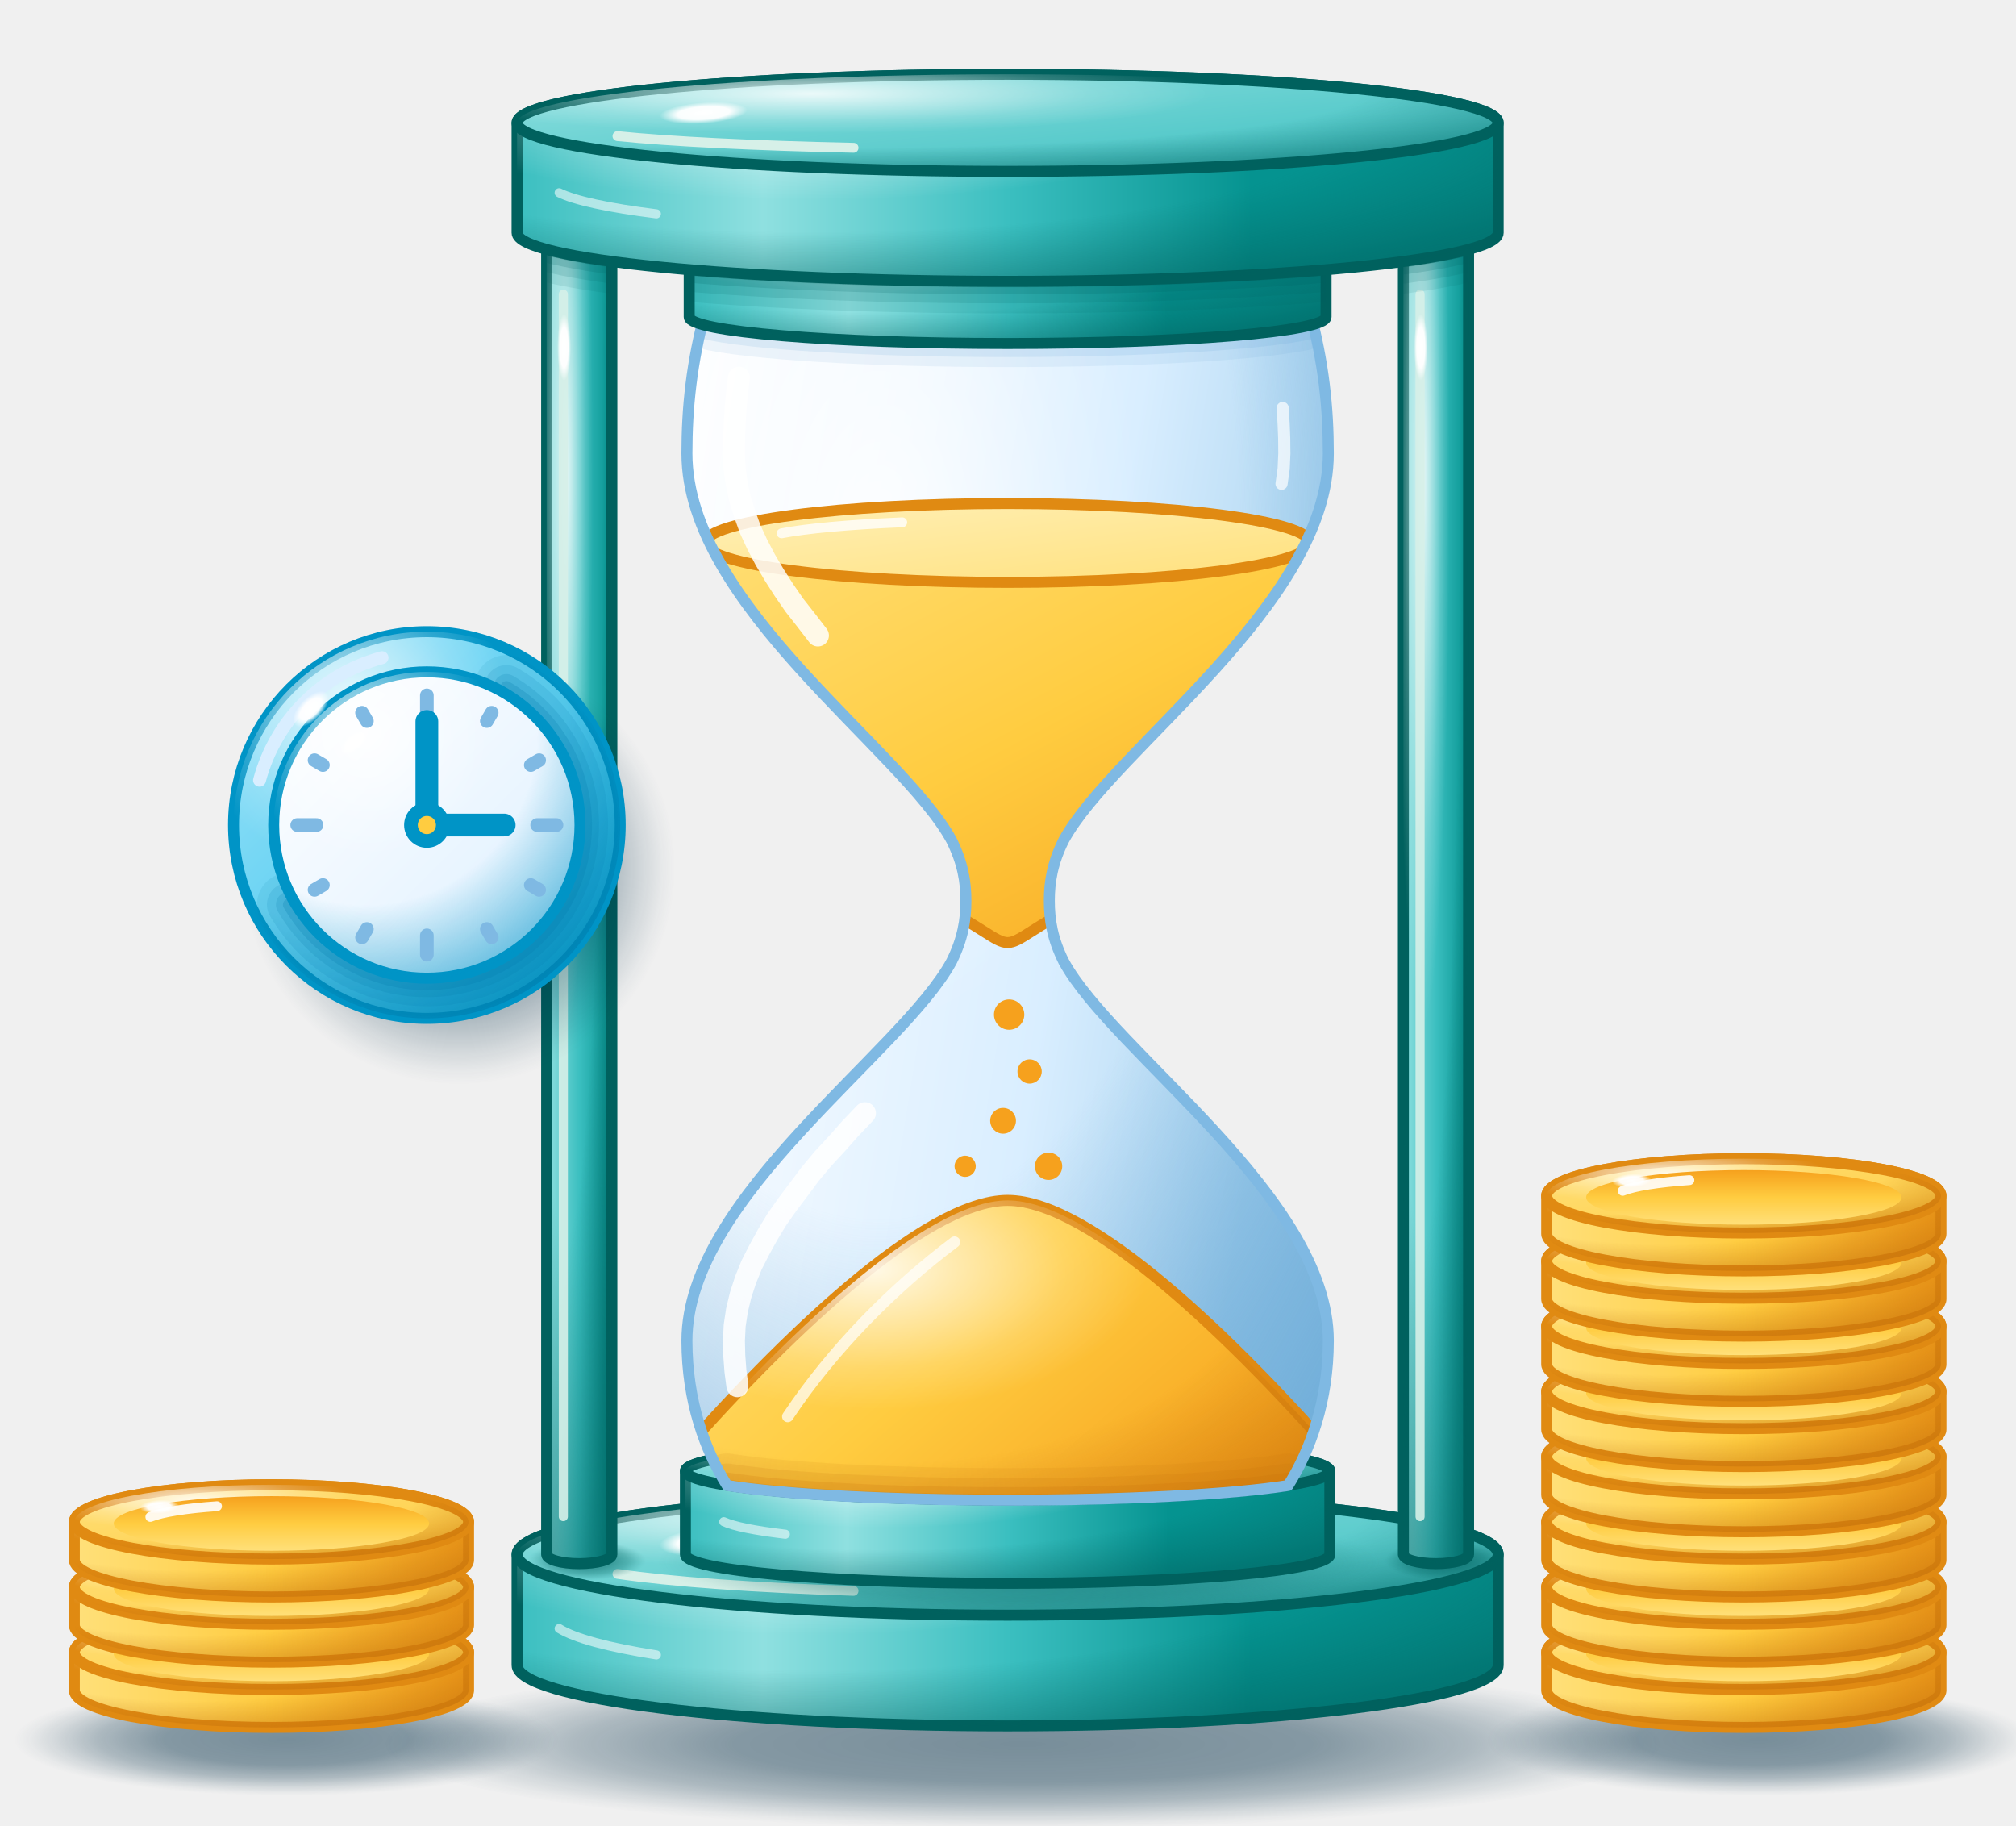
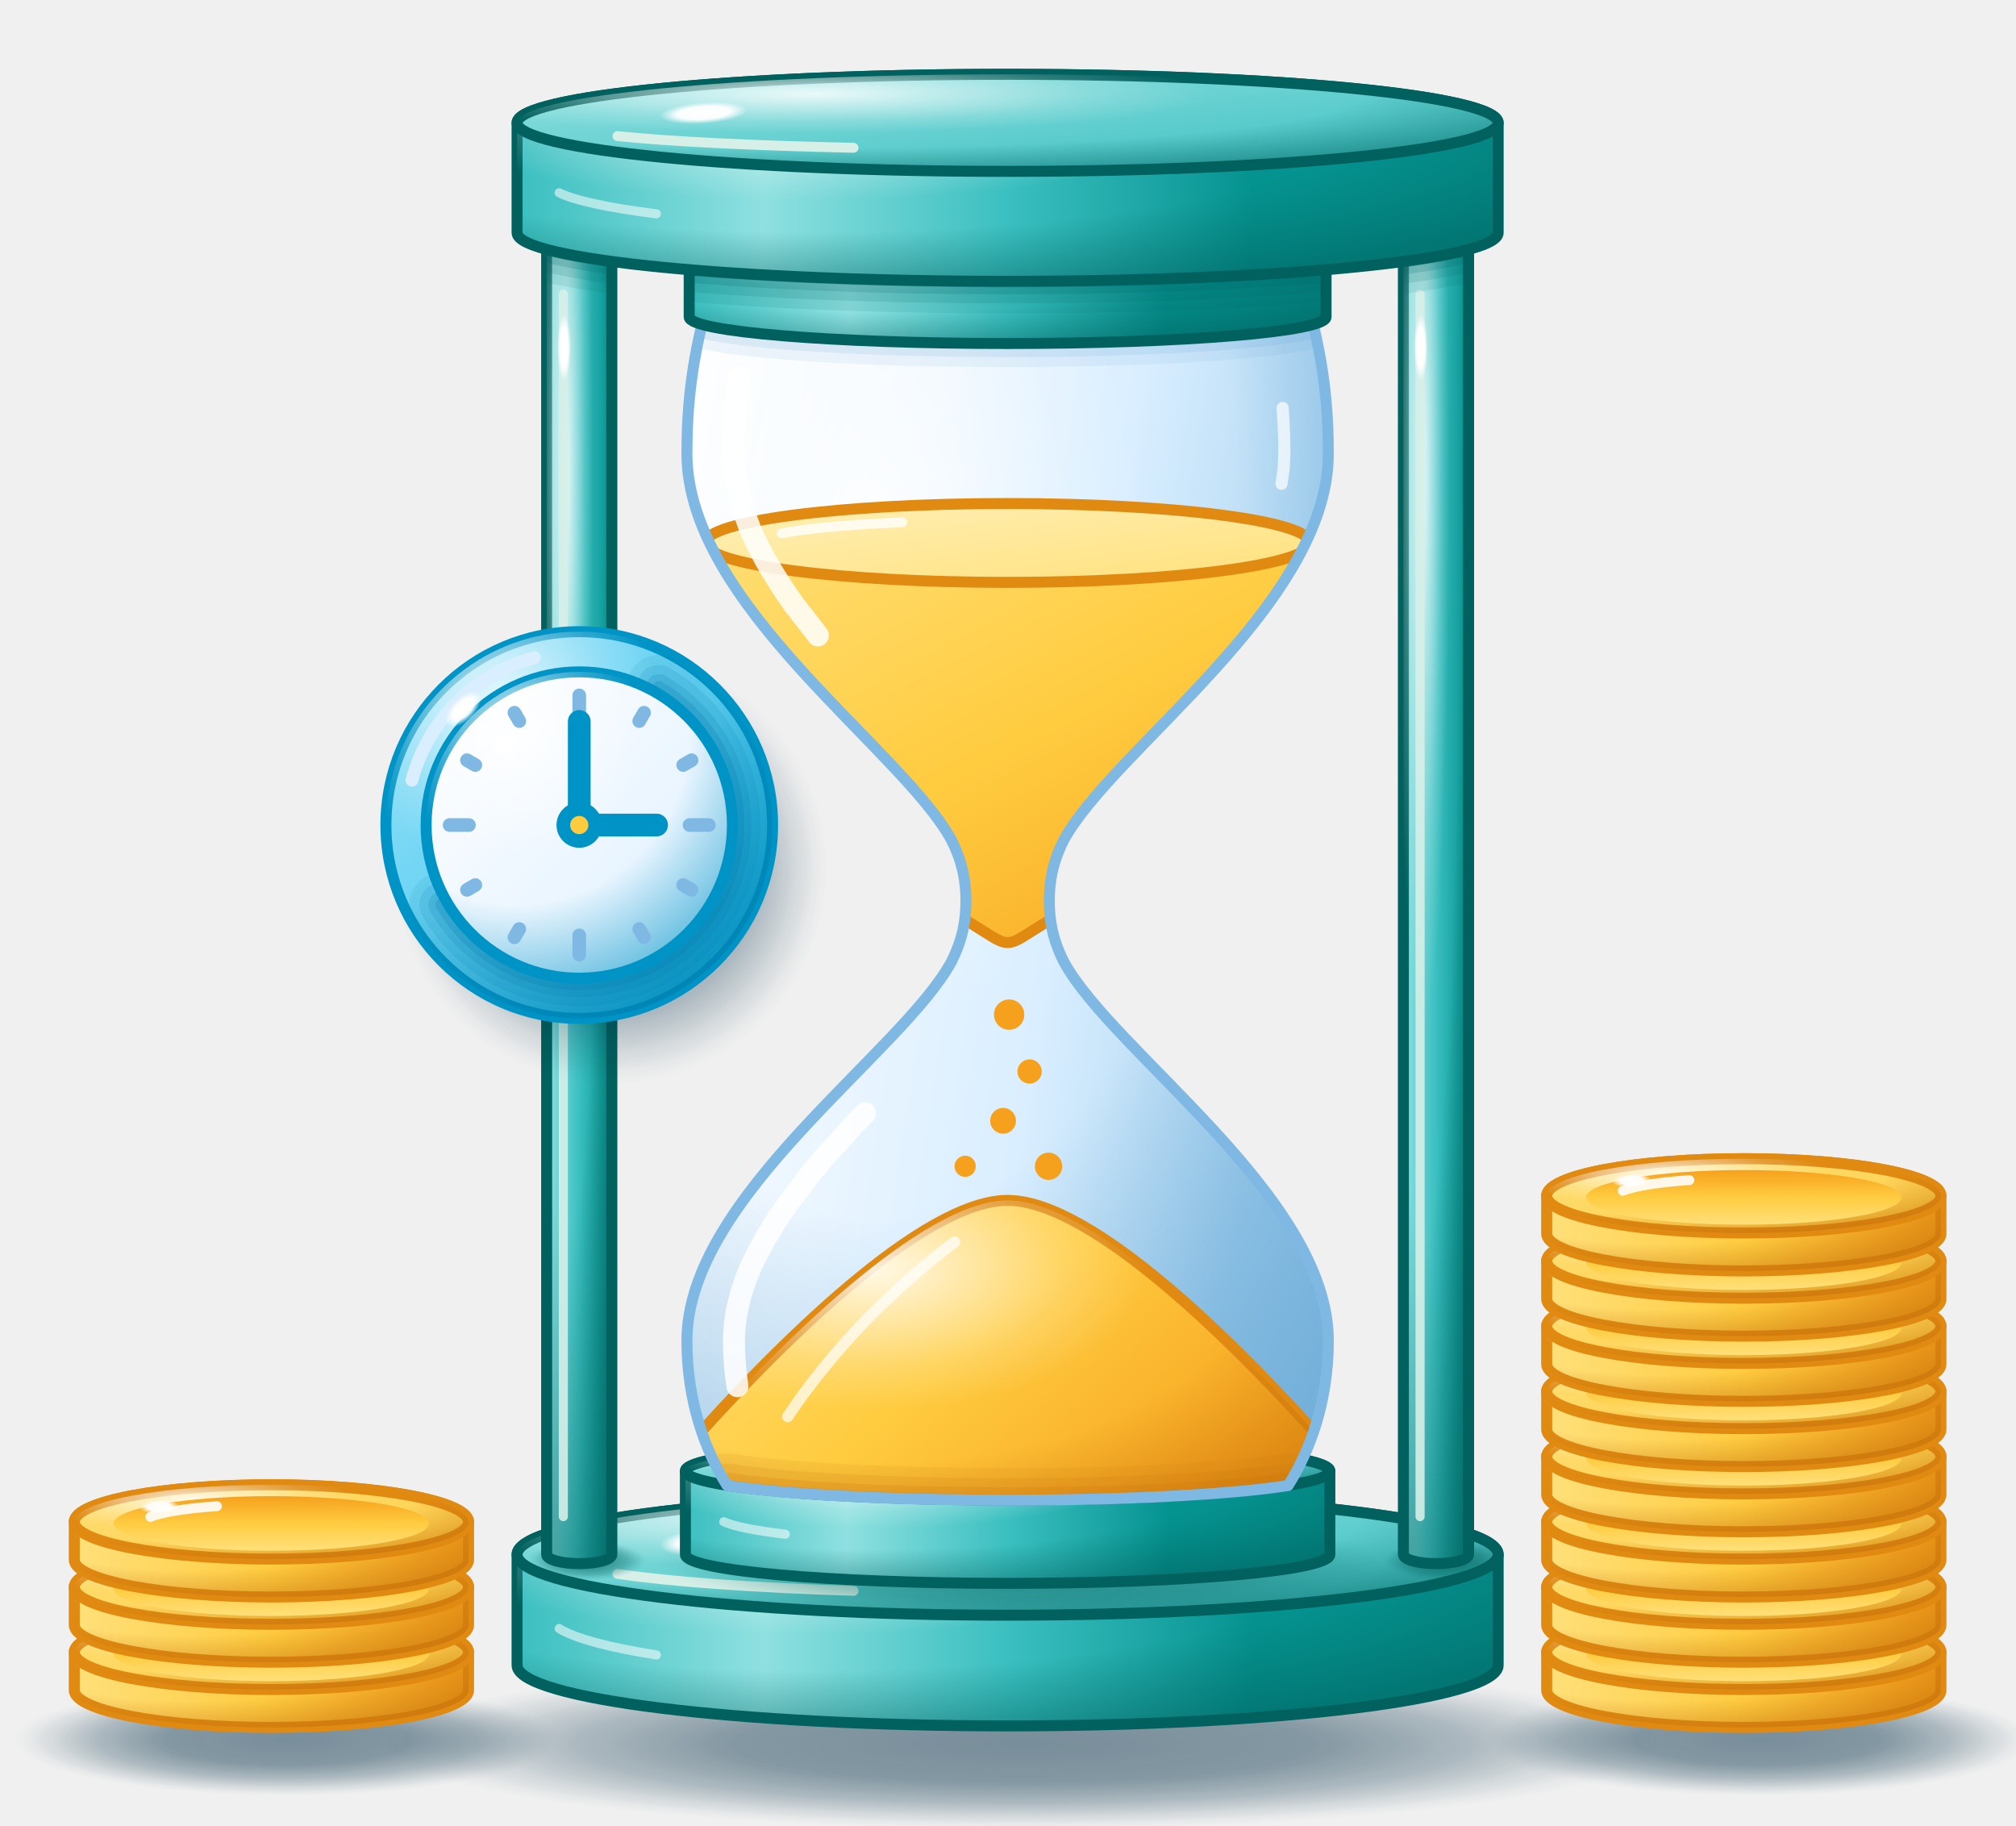
<svg xmlns="http://www.w3.org/2000/svg" viewBox="672 62 2659 2407" width="2659" height="2407">
  <defs>
    <radialGradient id="hourglass-A-clay-shadow">
      <stop offset="0" stop-color="#002c44" stop-opacity="0.5" />
      <stop offset="0.45" stop-color="#002c44" stop-opacity="0.45" />
      <stop offset="0.7" stop-color="#002c44" stop-opacity="0.275" />
      <stop offset="0.85" stop-color="#002c44" stop-opacity="0.12" />
      <stop offset="0.95" stop-color="#002c44" stop-opacity="0.03" />
      <stop offset="1" stop-color="#002c44" stop-opacity="0.0" />
    </radialGradient>
    <clipPath id="hourglass-A-clay-posts">
      <rect x="1393.0" y="330" width="86" height="1782" />
      <rect x="2523.0" y="330" width="86" height="1782" />
    </clipPath>
    <clipPath id="hourglass-A-clay-collar">
      <path d="M1581,380 L1581,480 A420,35 0 0 0 2421,480 L2421,380 A420,35 0 0 0 1581,380 Z" />
    </clipPath>
    <linearGradient id="hourglass-A-clay-frameSide" x1="0" y1="0" x2="1" y2="0">
      <stop offset="0.00" stop-color="#3bbfc0" />
      <stop offset="0.25" stop-color="#8fe0e0" />
      <stop offset="0.50" stop-color="#3bbfc0" />
      <stop offset="0.75" stop-color="#059390" />
      <stop offset="1.00" stop-color="#059390" />
    </linearGradient>
    <radialGradient id="hourglass-A-clay-puff-00615e" cx=".3" cy=".2" r="1.02">
      <stop offset="0" stop-color="#fff" stop-opacity="0.85" />
      <stop offset="0.12" stop-color="#fff" stop-opacity="0.55" />
      <stop offset="0.28" stop-color="#fff" stop-opacity="0.18" />
      <stop offset="0.4" stop-color="#fff" stop-opacity="0" />
      <stop offset="0.55" stop-color="#00615e" stop-opacity="0" />
      <stop offset="0.72" stop-color="#00615e" stop-opacity="0.3" />
      <stop offset="0.86" stop-color="#00615e" stop-opacity="0.55" />
      <stop offset="1" stop-color="#00615e" stop-opacity="0.72" />
    </radialGradient>
    <linearGradient id="hourglass-A-clay-frameTop" x1="0" y1="0" x2="1" y2="1">
      <stop offset="0.00" stop-color="#8fe0e0" />
      <stop offset="1.00" stop-color="#3bbfc0" />
    </linearGradient>
    <radialGradient id="hourglass-A-clay-spec">
      <stop offset="0" stop-color="#fff" stop-opacity="1" />
      <stop offset="0.6" stop-color="#fff" stop-opacity="0.95" />
      <stop offset="1" stop-color="#fff" stop-opacity="0" />
    </radialGradient>
    <radialGradient id="hourglass-A-clay-occ">
      <stop offset="0" stop-color="#00615e" stop-opacity="0.55" />
      <stop offset="0.45" stop-color="#00615e" stop-opacity="0.495" />
      <stop offset="0.7" stop-color="#00615e" stop-opacity="0.303" />
      <stop offset="0.85" stop-color="#00615e" stop-opacity="0.132" />
      <stop offset="0.95" stop-color="#00615e" stop-opacity="0.033" />
      <stop offset="1" stop-color="#00615e" stop-opacity="0.0" />
    </radialGradient>
    <linearGradient id="hourglass-A-clay-post" x1="0" y1="0" x2="1" y2="0">
      <stop offset="0.00" stop-color="#8fe0e0" />
      <stop offset="0.50" stop-color="#3bbfc0" />
      <stop offset="1.00" stop-color="#059390" />
    </linearGradient>
    <clipPath id="hourglass-A-clay-glassclip">
      <path d="M2399,470 C2418,540 2424,600 2424,660 C2424,860 2140,1050 2075,1170 C2060,1200 2056,1225 2056,1250 C2056,1275 2060,1300 2075,1330 C2140,1450 2424,1640 2424,1830 C2424,1910 2400,1975 2371,2021 A425,38 0 0 1 1631,2021 C1602,1975 1578,1910 1578,1830 C1578,1640 1862,1450 1927,1330 C1942,1300 1946,1275 1946,1250 C1946,1225 1942,1200 1927,1170 C1862,1050 1578,860 1578,660 C1578,600 1584,540 1603,470 Z" />
    </clipPath>
    <linearGradient id="hourglass-A-clay-glass" x1="0" y1="0" x2="1" y2="0.3">
      <stop offset="0.00" stop-color="#ffffff" />
      <stop offset="0.33" stop-color="#eef7ff" />
      <stop offset="0.67" stop-color="#d9eeff" />
      <stop offset="1.00" stop-color="#a9d3ef" />
    </linearGradient>
    <radialGradient id="hourglass-A-clay-puff-5a9fd0" cx=".3" cy=".2" r="1.02">
      <stop offset="0" stop-color="#fff" stop-opacity="0.85" />
      <stop offset="0.12" stop-color="#fff" stop-opacity="0.55" />
      <stop offset="0.28" stop-color="#fff" stop-opacity="0.18" />
      <stop offset="0.4" stop-color="#fff" stop-opacity="0" />
      <stop offset="0.55" stop-color="#5a9fd0" stop-opacity="0" />
      <stop offset="0.72" stop-color="#5a9fd0" stop-opacity="0.3" />
      <stop offset="0.86" stop-color="#5a9fd0" stop-opacity="0.55" />
      <stop offset="1" stop-color="#5a9fd0" stop-opacity="0.72" />
    </radialGradient>
    <linearGradient id="hourglass-A-clay-sand" x1="0" y1="0" x2="1" y2="1">
      <stop offset="0.00" stop-color="#ffe07a" />
      <stop offset="0.50" stop-color="#ffcc40" />
      <stop offset="1.00" stop-color="#f6a11d" />
    </linearGradient>
    <linearGradient id="hourglass-A-clay-sandTop" x1="0" y1="0" x2="1" y2="1">
      <stop offset="0.00" stop-color="#fff0b8" />
      <stop offset="1.00" stop-color="#ffe07a" />
    </linearGradient>
    <linearGradient id="hourglass-A-clay-pile" x1="0" y1="0" x2="1" y2="0.6">
      <stop offset="0.00" stop-color="#ffe07a" />
      <stop offset="0.50" stop-color="#ffcc40" />
      <stop offset="1.00" stop-color="#f6a11d" />
    </linearGradient>
    <radialGradient id="hourglass-A-clay-puff-c26f0a" cx=".3" cy=".2" r="1.02">
      <stop offset="0" stop-color="#fff" stop-opacity="0.85" />
      <stop offset="0.12" stop-color="#fff" stop-opacity="0.55" />
      <stop offset="0.28" stop-color="#fff" stop-opacity="0.18" />
      <stop offset="0.4" stop-color="#fff" stop-opacity="0" />
      <stop offset="0.55" stop-color="#c26f0a" stop-opacity="0" />
      <stop offset="0.72" stop-color="#c26f0a" stop-opacity="0.3" />
      <stop offset="0.86" stop-color="#c26f0a" stop-opacity="0.55" />
      <stop offset="1" stop-color="#c26f0a" stop-opacity="0.72" />
    </radialGradient>
    <radialGradient id="hourglass-A-clay-drop">
      <stop offset="0" stop-color="#002c44" stop-opacity="0.5" />
      <stop offset="0.45" stop-color="#002c44" stop-opacity="0.45" />
      <stop offset="0.7" stop-color="#002c44" stop-opacity="0.275" />
      <stop offset="0.85" stop-color="#002c44" stop-opacity="0.12" />
      <stop offset="0.95" stop-color="#002c44" stop-opacity="0.03" />
      <stop offset="1" stop-color="#002c44" stop-opacity="0.0" />
    </radialGradient>
    <linearGradient id="hourglass-A-clay-bezelL" x1="0" y1="0" x2="1" y2="1">
      <stop offset="0.00" stop-color="#9fe3f8" />
      <stop offset="0.50" stop-color="#5fd0f2" />
      <stop offset="1.00" stop-color="#00acdd" />
    </linearGradient>
    <radialGradient id="hourglass-A-clay-puff-0079a9" cx=".3" cy=".2" r="1.02">
      <stop offset="0" stop-color="#fff" stop-opacity="0.85" />
      <stop offset="0.12" stop-color="#fff" stop-opacity="0.55" />
      <stop offset="0.28" stop-color="#fff" stop-opacity="0.18" />
      <stop offset="0.4" stop-color="#fff" stop-opacity="0" />
      <stop offset="0.55" stop-color="#0079a9" stop-opacity="0" />
      <stop offset="0.72" stop-color="#0079a9" stop-opacity="0.3" />
      <stop offset="0.86" stop-color="#0079a9" stop-opacity="0.55" />
      <stop offset="1" stop-color="#0079a9" stop-opacity="0.72" />
    </radialGradient>
    <linearGradient id="hourglass-A-clay-faceL" x1="0" y1="0" x2="1" y2="1">
      <stop offset="0.00" stop-color="#ffffff" />
      <stop offset="0.50" stop-color="#eef7ff" />
      <stop offset="1.00" stop-color="#d9eeff" />
    </linearGradient>
    <radialGradient id="hourglass-A-clay-puff-0094c6" cx=".3" cy=".2" r="1.02">
      <stop offset="0" stop-color="#fff" stop-opacity="0.85" />
      <stop offset="0.12" stop-color="#fff" stop-opacity="0.55" />
      <stop offset="0.28" stop-color="#fff" stop-opacity="0.18" />
      <stop offset="0.4" stop-color="#fff" stop-opacity="0" />
      <stop offset="0.55" stop-color="#0094c6" stop-opacity="0" />
      <stop offset="0.72" stop-color="#0094c6" stop-opacity="0.3" />
      <stop offset="0.86" stop-color="#0094c6" stop-opacity="0.55" />
      <stop offset="1" stop-color="#0094c6" stop-opacity="0.72" />
    </radialGradient>
    <linearGradient id="hourglass-A-clay-coinSide" x1="0" y1="0" x2="1" y2="0">
      <stop offset="0.00" stop-color="#ffe07a" />
      <stop offset="0.50" stop-color="#ffcc40" />
      <stop offset="1.00" stop-color="#f6a11d" />
    </linearGradient>
    <linearGradient id="hourglass-A-clay-coinTop" x1="0" y1="0" x2="1" y2="1">
      <stop offset="0.00" stop-color="#ffe07a" />
      <stop offset="1.00" stop-color="#ffcc40" />
    </linearGradient>
    <linearGradient id="hourglass-A-clay-coinRecess" x1="0" y1="0" x2="0" y2="1">
      <stop offset="0.00" stop-color="#f6a11d" />
      <stop offset="0.50" stop-color="#ffcc40" />
      <stop offset="1.00" stop-color="#ffe07a" />
    </linearGradient>
    <radialGradient id="hourglass-A-clay-coinocc">
      <stop offset="0" stop-color="#c26f0a" stop-opacity="0.55" />
      <stop offset="0.45" stop-color="#c26f0a" stop-opacity="0.495" />
      <stop offset="0.7" stop-color="#c26f0a" stop-opacity="0.303" />
      <stop offset="0.85" stop-color="#c26f0a" stop-opacity="0.132" />
      <stop offset="0.95" stop-color="#c26f0a" stop-opacity="0.033" />
      <stop offset="1" stop-color="#c26f0a" stop-opacity="0.0" />
    </radialGradient>
  </defs>
  <ellipse cx="2021" cy="2362" rx="840" ry="112" fill="url(#hourglass-A-clay-shadow)" />
  <ellipse cx="1050" cy="2356" rx="360" ry="74" fill="url(#hourglass-A-clay-shadow)" />
  <ellipse cx="2992" cy="2356" rx="360" ry="74" fill="url(#hourglass-A-clay-shadow)" />
  <path d="M1354,2112 L1354,2258 A647,80 0 0 0 2648,2258 L2648,2112 A647,80 0 0 0 1354,2112 Z" fill="url(#hourglass-A-clay-frameSide)" stroke="#00615e" stroke-width="14.5" stroke-linejoin="round" />
  <path d="M1354,2112 L1354,2258 A647,80 0 0 0 2648,2258 L2648,2112 A647,80 0 0 0 1354,2112 Z" fill="url(#hourglass-A-clay-puff-00615e)" />
  <ellipse cx="2001" cy="2112" rx="647" ry="80" fill="url(#hourglass-A-clay-frameTop)" stroke="#00615e" stroke-width="14.5" stroke-linejoin="round" />
  <ellipse cx="2001" cy="2112" rx="647" ry="80" fill="url(#hourglass-A-clay-puff-00615e)" />
  <ellipse cx="1600" cy="2096" rx="58" ry="18" transform="rotate(-4 1600 2096)" fill="url(#hourglass-A-clay-spec)" />
  <path d="M1486.4,2137.5 A594.2,50.96 0 0 0 1797.8,2159.9" fill="none" stroke="#d6f0e8" stroke-width="13" stroke-linecap="round" />
  <path d="M1409.5,2209.6 A604.76,80 0 0 0 1537.7,2244.4" fill="none" stroke="#ffffff" stroke-width="12" stroke-linecap="round" opacity="0.55" />
  <ellipse cx="1446" cy="2120" rx="78" ry="26" fill="url(#hourglass-A-clay-occ)" />
  <ellipse cx="2576" cy="2120" rx="78" ry="26" fill="url(#hourglass-A-clay-occ)" />
  <ellipse cx="2016" cy="2122" rx="475" ry="72" fill="url(#hourglass-A-clay-occ)" />
  <path d="M1393.0,330 L1393.0,2112 A43.0,12 0 0 0 1479.0,2112 L1479.0,330 Z" fill="url(#hourglass-A-clay-post)" stroke="#00615e" stroke-width="14.5" stroke-linejoin="round" />
  <path d="M1393.0,330 L1393.0,2112 A43.0,12 0 0 0 1479.0,2112 L1479.0,330 Z" fill="url(#hourglass-A-clay-puff-00615e)" />
  <path d="M1415.0,450 V2062" fill="none" stroke="#d6f0e8" stroke-width="12" stroke-linecap="round" opacity="0.9" />
  <path d="M2523.0,330 L2523.0,2112 A43.0,12 0 0 0 2609.0,2112 L2609.0,330 Z" fill="url(#hourglass-A-clay-post)" stroke="#00615e" stroke-width="14.5" stroke-linejoin="round" />
  <path d="M2523.0,330 L2523.0,2112 A43.0,12 0 0 0 2609.0,2112 L2609.0,330 Z" fill="url(#hourglass-A-clay-puff-00615e)" />
  <path d="M2545.0,450 V2062" fill="none" stroke="#d6f0e8" stroke-width="12" stroke-linecap="round" opacity="0.9" />
  <path d="M1576,2002 L1576,2112 A425,38 0 0 0 2426,2112 L2426,2002 A425,38 0 0 0 1576,2002 Z" fill="url(#hourglass-A-clay-frameSide)" stroke="#00615e" stroke-width="14.5" stroke-linejoin="round" />
  <path d="M1576,2002 L1576,2112 A425,38 0 0 0 2426,2112 L2426,2002 A425,38 0 0 0 1576,2002 Z" fill="url(#hourglass-A-clay-puff-00615e)" />
  <ellipse cx="2001" cy="2002" rx="425" ry="38" fill="url(#hourglass-A-clay-frameTop)" stroke="#00615e" stroke-width="14.5" stroke-linejoin="round" />
  <ellipse cx="2001" cy="2002" rx="425" ry="38" fill="url(#hourglass-A-clay-puff-00615e)" />
  <ellipse cx="1738" cy="1994" rx="38" ry="9" transform="rotate(-4 1738 1994)" fill="url(#hourglass-A-clay-spec)" />
  <path d="M1678.7,2006.5 A372.2,8.96 0 0 0 1873.7,2010.4" fill="none" stroke="#d6f0e8" stroke-width="13" stroke-linecap="round" />
  <path d="M1626.6,2068.7 A382.76,38 0 0 0 1707.8,2085.2" fill="none" stroke="#ffffff" stroke-width="12" stroke-linecap="round" opacity="0.55" />
  <path d="M2399,470 C2418,540 2424,600 2424,660 C2424,860 2140,1050 2075,1170 C2060,1200 2056,1225 2056,1250 C2056,1275 2060,1300 2075,1330 C2140,1450 2424,1640 2424,1830 C2424,1910 2400,1975 2371,2021 A425,38 0 0 1 1631,2021 C1602,1975 1578,1910 1578,1830 C1578,1640 1862,1450 1927,1330 C1942,1300 1946,1275 1946,1250 C1946,1225 1942,1200 1927,1170 C1862,1050 1578,860 1578,660 C1578,600 1584,540 1603,470 Z" fill="url(#hourglass-A-clay-glass)" />
  <path d="M2399,470 C2418,540 2424,600 2424,660 C2424,860 2140,1050 2075,1170 C2060,1200 2056,1225 2056,1250 C2056,1275 2060,1300 2075,1330 C2140,1450 2424,1640 2424,1830 C2424,1910 2400,1975 2371,2021 A425,38 0 0 1 1631,2021 C1602,1975 1578,1910 1578,1830 C1578,1640 1862,1450 1927,1330 C1942,1300 1946,1275 1946,1250 C1946,1225 1942,1200 1927,1170 C1862,1050 1578,860 1578,660 C1578,600 1584,540 1603,470 Z" fill="url(#hourglass-A-clay-puff-5a9fd0)" />
  <g clip-path="url(#hourglass-A-clay-glassclip)">
    <path d="M1501,778 H2501 V1150 C2071,1215 2035,1305 2001,1305 C1967,1305 1931,1215 1501,1150 Z" fill="url(#hourglass-A-clay-sand)" stroke="#e08a12" stroke-width="14.5" stroke-linejoin="round" />
    <ellipse cx="2001" cy="778" rx="399" ry="52" fill="url(#hourglass-A-clay-sandTop)" stroke="#e08a12" stroke-width="14.5" stroke-linejoin="round" />
    <path d="M1702.9,765.3 A328.944,30 0 0 1 1862.0,750.8" fill="none" stroke="#ffffff" stroke-width="13" stroke-linecap="round" opacity="0.8" />
    <circle cx="2003" cy="1400" r="20" fill="#f6a11d" />
    <circle cx="2030" cy="1475" r="16" fill="#f6a11d" />
    <circle cx="1995" cy="1540" r="17" fill="#f6a11d" />
    <circle cx="2055" cy="1600" r="18" fill="#f6a11d" />
    <circle cx="1945" cy="1600" r="14" fill="#f6a11d" />
    <path d="M1561,1990 C1701,1830 1891,1645 2001,1645 C2111,1645 2301,1830 2441,1990 V2100 H1561 Z" fill="url(#hourglass-A-clay-pile)" stroke="#e08a12" stroke-width="14.5" stroke-linejoin="round" />
    <path d="M1561,1990 C1701,1830 1891,1645 2001,1645 C2111,1645 2301,1830 2441,1990 V2100 H1561 Z" fill="url(#hourglass-A-clay-puff-c26f0a)" />
    <g>
      <path d="M2371,2021 A425,38 0 0 1 1631,2021" fill="none" stroke="#c26f0a" stroke-width="84.5" stroke-opacity="0.1" stroke-linecap="round" />
      <path d="M2371,2021 A425,38 0 0 1 1631,2021" fill="none" stroke="#c26f0a" stroke-width="58.1" stroke-opacity="0.13" stroke-linecap="round" />
      <path d="M2371,2021 A425,38 0 0 1 1631,2021" fill="none" stroke="#c26f0a" stroke-width="34.3" stroke-opacity="0.17" stroke-linecap="round" />
      <path d="M2371,2021 A425,38 0 0 1 1631,2021" fill="none" stroke="#c26f0a" stroke-width="15.8" stroke-opacity="0.22" stroke-linecap="round" />
    </g>
    <g>
      <path d="M1603,480 A420,35 0 0 0 2399,480" fill="none" stroke="#5a9fd0" stroke-width="84.5" stroke-opacity="0.1" stroke-linecap="round" />
      <path d="M1603,480 A420,35 0 0 0 2399,480" fill="none" stroke="#5a9fd0" stroke-width="58.1" stroke-opacity="0.13" stroke-linecap="round" />
      <path d="M1603,480 A420,35 0 0 0 2399,480" fill="none" stroke="#5a9fd0" stroke-width="34.3" stroke-opacity="0.17" stroke-linecap="round" />
      <path d="M1603,480 A420,35 0 0 0 2399,480" fill="none" stroke="#5a9fd0" stroke-width="15.8" stroke-opacity="0.22" stroke-linecap="round" />
    </g>
    <path d="M1931,1700 C1851,1760 1771,1840 1711,1930" fill="none" stroke="#ffffff" stroke-width="15" stroke-linecap="round" opacity="0.7" />
  </g>
  <path d="M1646.5,560 L1644.1,580 L1642.2,600 L1641.0,620 L1640.2,640 L1640.0,660 L1640.9,680 L1643.7,700 L1648.0,720 L1654.3,740 L1661.5,760 L1670.8,780 L1681.3,800 L1693.1,820 L1705.9,840 L1719.7,860 L1735.4,880 L1750.8,900" fill="none" stroke="#ffffff" stroke-width="29" stroke-linecap="round" opacity="0.85" />
  <path d="M1812.8,1530 L1793.7,1550 L1776.0,1570 L1757.5,1590 L1740.8,1610 L1725.9,1630 L1710.8,1650 L1696.7,1670 L1684.6,1690 L1673.6,1710 L1663.4,1730 L1655.3,1750 L1648.8,1770 L1644.0,1790 L1641.0,1810 L1640.0,1830 L1640.5,1850 L1642.0,1870 L1644.6,1890" fill="none" stroke="#ffffff" stroke-width="29" stroke-linecap="round" opacity="0.85" />
  <path d="M2363.8,600 L2365.0,620 L2365.8,640 L2366.0,660 L2365.1,680 L2362.3,700" fill="none" stroke="#ffffff" stroke-width="16" stroke-linecap="round" opacity="0.7" />
  <path d="M2399,470 C2418,540 2424,600 2424,660 C2424,860 2140,1050 2075,1170 C2060,1200 2056,1225 2056,1250 C2056,1275 2060,1300 2075,1330 C2140,1450 2424,1640 2424,1830 C2424,1910 2400,1975 2371,2021 A425,38 0 0 1 1631,2021 C1602,1975 1578,1910 1578,1830 C1578,1640 1862,1450 1927,1330 C1942,1300 1946,1275 1946,1250 C1946,1225 1942,1200 1927,1170 C1862,1050 1578,860 1578,660 C1578,600 1584,540 1603,470 Z" fill="none" stroke="#7fb9e3" stroke-width="14.5" stroke-linejoin="round" />
  <path d="M1581,380 L1581,480 A420,35 0 0 0 2421,480 L2421,380 A420,35 0 0 0 1581,380 Z" fill="url(#hourglass-A-clay-frameSide)" stroke="#00615e" stroke-width="14.5" stroke-linejoin="round" />
  <path d="M1581,380 L1581,480 A420,35 0 0 0 2421,480 L2421,380 A420,35 0 0 0 1581,380 Z" fill="url(#hourglass-A-clay-puff-00615e)" />
  <g clip-path="url(#hourglass-A-clay-posts)">
    <path d="M1354,369 A647,64 0 0 0 2648,369" fill="none" stroke="#00615e" stroke-width="84.5" stroke-opacity="0.1" stroke-linecap="round" />
    <path d="M1354,369 A647,64 0 0 0 2648,369" fill="none" stroke="#00615e" stroke-width="58.1" stroke-opacity="0.13" stroke-linecap="round" />
    <path d="M1354,369 A647,64 0 0 0 2648,369" fill="none" stroke="#00615e" stroke-width="34.3" stroke-opacity="0.17" stroke-linecap="round" />
    <path d="M1354,369 A647,64 0 0 0 2648,369" fill="none" stroke="#00615e" stroke-width="15.8" stroke-opacity="0.22" stroke-linecap="round" />
  </g>
  <g clip-path="url(#hourglass-A-clay-collar)">
    <path d="M1354,369 A647,64 0 0 0 2648,369" fill="none" stroke="#00615e" stroke-width="84.5" stroke-opacity="0.1" stroke-linecap="round" />
    <path d="M1354,369 A647,64 0 0 0 2648,369" fill="none" stroke="#00615e" stroke-width="58.1" stroke-opacity="0.13" stroke-linecap="round" />
    <path d="M1354,369 A647,64 0 0 0 2648,369" fill="none" stroke="#00615e" stroke-width="34.3" stroke-opacity="0.17" stroke-linecap="round" />
    <path d="M1354,369 A647,64 0 0 0 2648,369" fill="none" stroke="#00615e" stroke-width="15.8" stroke-opacity="0.22" stroke-linecap="round" />
  </g>
  <path d="M1354,224 L1354,369 A647,64 0 0 0 2648,369 L2648,224 A647,64 0 0 0 1354,224 Z" fill="url(#hourglass-A-clay-frameSide)" stroke="#00615e" stroke-width="14.5" stroke-linejoin="round" />
  <path d="M1354,224 L1354,369 A647,64 0 0 0 2648,369 L2648,224 A647,64 0 0 0 1354,224 Z" fill="url(#hourglass-A-clay-puff-00615e)" />
  <ellipse cx="2001" cy="224" rx="647" ry="64" fill="url(#hourglass-A-clay-frameTop)" stroke="#00615e" stroke-width="14.5" stroke-linejoin="round" />
  <ellipse cx="2001" cy="224" rx="647" ry="64" fill="url(#hourglass-A-clay-puff-00615e)" />
  <ellipse cx="1600" cy="211" rx="58" ry="14" transform="rotate(-4 1600 211)" fill="url(#hourglass-A-clay-spec)" />
  <path d="M1486.4,241.5 A594.2,34.96 0 0 0 1797.8,256.9" fill="none" stroke="#d6f0e8" stroke-width="13" stroke-linecap="round" />
  <path d="M1409.5,316.2 A604.76,64 0 0 0 1537.7,344.0" fill="none" stroke="#ffffff" stroke-width="12" stroke-linecap="round" opacity="0.55" />
  <ellipse cx="1416" cy="520" rx="9" ry="44" transform="rotate(0 1416 520)" fill="url(#hourglass-A-clay-spec)" />
  <ellipse cx="2546" cy="520" rx="9" ry="44" transform="rotate(0 2546 520)" fill="url(#hourglass-A-clay-spec)" />
-   <ellipse cx="1276.9" cy="1206.5" rx="286.0" ry="286.0" fill="url(#hourglass-A-clay-drop)" />
-   <circle cx="1235" cy="1150" r="255" fill="url(#hourglass-A-clay-bezelL)" stroke="#0094c6" stroke-width="14.5" stroke-linejoin="round" />
-   <circle cx="1235" cy="1150" r="255" fill="url(#hourglass-A-clay-puff-0079a9)" />
-   <path d="M1014.3,1090.9 A228.5,228.5 0 0 1 1175.9,929.3" fill="none" stroke="#d9eeff" stroke-width="17" stroke-linecap="round" />
+   <ellipse cx="1477.9" cy="1206.5" rx="286.0" ry="286.0" fill="url(#hourglass-A-clay-drop)" />
+   <circle cx="1436" cy="1150" r="255" fill="url(#hourglass-A-clay-bezelL)" stroke="#0094c6" stroke-width="14.5" stroke-linejoin="round" />
+   <circle cx="1436" cy="1150" r="255" fill="url(#hourglass-A-clay-puff-0079a9)" />
+   <path d="M1215.3,1090.9 A228.5,228.5 0 0 1 1376.9,929.3" fill="none" stroke="#d9eeff" stroke-width="17" stroke-linecap="round" />
  <g>
-     <path d="M1340.0,968.1 A210,210 0 1 1 1053.1,1255.0" fill="none" stroke="#0079a9" stroke-width="84.5" stroke-opacity="0.1" stroke-linecap="round" />
-     <path d="M1340.0,968.1 A210,210 0 1 1 1053.1,1255.0" fill="none" stroke="#0079a9" stroke-width="58.1" stroke-opacity="0.13" stroke-linecap="round" />
-     <path d="M1340.0,968.1 A210,210 0 1 1 1053.1,1255.0" fill="none" stroke="#0079a9" stroke-width="34.3" stroke-opacity="0.17" stroke-linecap="round" />
-     <path d="M1340.0,968.1 A210,210 0 1 1 1053.1,1255.0" fill="none" stroke="#0079a9" stroke-width="15.8" stroke-opacity="0.22" stroke-linecap="round" />
+     <path d="M1541.0,968.1 A210,210 0 1 1 1254.1,1255.0" fill="none" stroke="#0079a9" stroke-width="84.5" stroke-opacity="0.1" stroke-linecap="round" />
+     <path d="M1541.0,968.1 A210,210 0 1 1 1254.1,1255.0" fill="none" stroke="#0079a9" stroke-width="58.1" stroke-opacity="0.13" stroke-linecap="round" />
+     <path d="M1541.0,968.1 A210,210 0 1 1 1254.1,1255.0" fill="none" stroke="#0079a9" stroke-width="34.3" stroke-opacity="0.17" stroke-linecap="round" />
+     <path d="M1541.0,968.1 A210,210 0 1 1 1254.1,1255.0" fill="none" stroke="#0079a9" stroke-width="15.8" stroke-opacity="0.22" stroke-linecap="round" />
  </g>
-   <circle cx="1235" cy="1150" r="202" fill="url(#hourglass-A-clay-faceL)" stroke="#0094c6" stroke-width="14.5" stroke-linejoin="round" />
-   <circle cx="1235" cy="1150" r="202" fill="url(#hourglass-A-clay-puff-0094c6)" />
-   <path d="M1380.5,1150.0 L1406.0,1150.0" stroke="#7fb9e3" stroke-width="18" stroke-linecap="round" />
-   <path d="M1372.1,1229.1 L1383.1,1235.5" stroke="#7fb9e3" stroke-width="18" stroke-linecap="round" />
-   <path d="M1314.1,1287.1 L1320.5,1298.1" stroke="#7fb9e3" stroke-width="18" stroke-linecap="round" />
-   <path d="M1235.0,1295.5 L1235.0,1321.0" stroke="#7fb9e3" stroke-width="18" stroke-linecap="round" />
-   <path d="M1155.9,1287.1 L1149.5,1298.1" stroke="#7fb9e3" stroke-width="18" stroke-linecap="round" />
-   <path d="M1097.9,1229.1 L1086.9,1235.5" stroke="#7fb9e3" stroke-width="18" stroke-linecap="round" />
-   <path d="M1089.5,1150.0 L1064.0,1150.0" stroke="#7fb9e3" stroke-width="18" stroke-linecap="round" />
-   <path d="M1097.9,1070.9 L1086.9,1064.5" stroke="#7fb9e3" stroke-width="18" stroke-linecap="round" />
-   <path d="M1155.9,1012.9 L1149.5,1001.9" stroke="#7fb9e3" stroke-width="18" stroke-linecap="round" />
-   <path d="M1235.0,1004.5 L1235.0,979.0" stroke="#7fb9e3" stroke-width="18" stroke-linecap="round" />
-   <path d="M1314.1,1012.9 L1320.5,1001.9" stroke="#7fb9e3" stroke-width="18" stroke-linecap="round" />
-   <path d="M1372.1,1070.9 L1383.1,1064.5" stroke="#7fb9e3" stroke-width="18" stroke-linecap="round" />
-   <path d="M1235,1013.4 V1150 H1337" fill="none" stroke="#0094c6" stroke-width="30" stroke-linecap="round" stroke-linejoin="round" />
-   <circle cx="1235" cy="1150" r="30" fill="#0094c6" />
-   <circle cx="1235" cy="1150" r="12" fill="#ffcc40" />
-   <ellipse cx="1082" cy="997" rx="30" ry="15" transform="rotate(-45 1082 997)" fill="url(#hourglass-A-clay-spec)" />
-   <ellipse cx="1139" cy="1041" rx="22" ry="11" transform="rotate(-40 1139 1041)" fill="url(#hourglass-A-clay-spec)" />
+   <circle cx="1436" cy="1150" r="202" fill="url(#hourglass-A-clay-faceL)" stroke="#0094c6" stroke-width="14.5" stroke-linejoin="round" />
+   <circle cx="1436" cy="1150" r="202" fill="url(#hourglass-A-clay-puff-0094c6)" />
+   <path d="M1581.5,1150.0 L1607.0,1150.0" stroke="#7fb9e3" stroke-width="18" stroke-linecap="round" />
+   <path d="M1573.1,1229.1 L1584.1,1235.5" stroke="#7fb9e3" stroke-width="18" stroke-linecap="round" />
+   <path d="M1515.1,1287.1 L1521.5,1298.1" stroke="#7fb9e3" stroke-width="18" stroke-linecap="round" />
+   <path d="M1436.0,1295.5 L1436.0,1321.0" stroke="#7fb9e3" stroke-width="18" stroke-linecap="round" />
+   <path d="M1356.9,1287.1 L1350.5,1298.1" stroke="#7fb9e3" stroke-width="18" stroke-linecap="round" />
+   <path d="M1298.9,1229.1 L1287.9,1235.5" stroke="#7fb9e3" stroke-width="18" stroke-linecap="round" />
+   <path d="M1290.5,1150.0 L1265.0,1150.0" stroke="#7fb9e3" stroke-width="18" stroke-linecap="round" />
+   <path d="M1298.9,1070.9 L1287.9,1064.5" stroke="#7fb9e3" stroke-width="18" stroke-linecap="round" />
+   <path d="M1356.9,1012.9 L1350.5,1001.9" stroke="#7fb9e3" stroke-width="18" stroke-linecap="round" />
+   <path d="M1436.0,1004.5 L1436.0,979.0" stroke="#7fb9e3" stroke-width="18" stroke-linecap="round" />
+   <path d="M1515.1,1012.9 L1521.5,1001.9" stroke="#7fb9e3" stroke-width="18" stroke-linecap="round" />
+   <path d="M1573.1,1070.9 L1584.1,1064.5" stroke="#7fb9e3" stroke-width="18" stroke-linecap="round" />
+   <path d="M1436,1013.4 V1150 H1538" fill="none" stroke="#0094c6" stroke-width="30" stroke-linecap="round" stroke-linejoin="round" />
+   <circle cx="1436" cy="1150" r="30" fill="#0094c6" />
+   <circle cx="1436" cy="1150" r="12" fill="#ffcc40" />
+   <ellipse cx="1283" cy="997" rx="30" ry="15" transform="rotate(-45 1283 997)" fill="url(#hourglass-A-clay-spec)" />
+   <ellipse cx="1340" cy="1041" rx="22" ry="11" transform="rotate(-40 1340 1041)" fill="url(#hourglass-A-clay-spec)" />
  <path d="M770,2241 L770,2291 A260,49 0 0 0 1290,2291 L1290,2241 A260,49 0 0 0 770,2241 Z" fill="url(#hourglass-A-clay-coinSide)" stroke="#e08a12" stroke-width="14.5" stroke-linejoin="round" />
  <path d="M770,2241 L770,2291 A260,49 0 0 0 1290,2291 L1290,2241 A260,49 0 0 0 770,2241 Z" fill="url(#hourglass-A-clay-puff-c26f0a)" />
  <ellipse cx="1030" cy="2241" rx="260" ry="49" fill="url(#hourglass-A-clay-coinTop)" stroke="#e08a12" stroke-width="14.5" stroke-linejoin="round" />
  <ellipse cx="1030" cy="2241" rx="260" ry="49" fill="url(#hourglass-A-clay-puff-c26f0a)" />
  <ellipse cx="1030" cy="2243" rx="208" ry="36" fill="url(#hourglass-A-clay-coinRecess)" />
  <path d="M870.3,2234.4 A170,25 0 0 1 958.2,2220.3" fill="none" stroke="#ffffff" stroke-width="13" stroke-linecap="round" opacity="0.9" />
  <ellipse cx="882" cy="2221" rx="26" ry="9" transform="rotate(-3 882 2221)" fill="url(#hourglass-A-clay-spec)" />
  <ellipse cx="1038" cy="2215" rx="238" ry="35.3" fill="url(#hourglass-A-clay-coinocc)" />
  <path d="M770,2155 L770,2205 A260,49 0 0 0 1290,2205 L1290,2155 A260,49 0 0 0 770,2155 Z" fill="url(#hourglass-A-clay-coinSide)" stroke="#e08a12" stroke-width="14.5" stroke-linejoin="round" />
  <path d="M770,2155 L770,2205 A260,49 0 0 0 1290,2205 L1290,2155 A260,49 0 0 0 770,2155 Z" fill="url(#hourglass-A-clay-puff-c26f0a)" />
  <ellipse cx="1030" cy="2155" rx="260" ry="49" fill="url(#hourglass-A-clay-coinTop)" stroke="#e08a12" stroke-width="14.5" stroke-linejoin="round" />
  <ellipse cx="1030" cy="2155" rx="260" ry="49" fill="url(#hourglass-A-clay-puff-c26f0a)" />
  <ellipse cx="1030" cy="2157" rx="208" ry="36" fill="url(#hourglass-A-clay-coinRecess)" />
  <path d="M870.3,2148.4 A170,25 0 0 1 958.2,2134.3" fill="none" stroke="#ffffff" stroke-width="13" stroke-linecap="round" opacity="0.9" />
  <ellipse cx="882" cy="2135" rx="26" ry="9" transform="rotate(-3 882 2135)" fill="url(#hourglass-A-clay-spec)" />
  <ellipse cx="1038" cy="2129" rx="238" ry="35.3" fill="url(#hourglass-A-clay-coinocc)" />
  <path d="M770,2069 L770,2119 A260,49 0 0 0 1290,2119 L1290,2069 A260,49 0 0 0 770,2069 Z" fill="url(#hourglass-A-clay-coinSide)" stroke="#e08a12" stroke-width="14.5" stroke-linejoin="round" />
  <path d="M770,2069 L770,2119 A260,49 0 0 0 1290,2119 L1290,2069 A260,49 0 0 0 770,2069 Z" fill="url(#hourglass-A-clay-puff-c26f0a)" />
  <ellipse cx="1030" cy="2069" rx="260" ry="49" fill="url(#hourglass-A-clay-coinTop)" stroke="#e08a12" stroke-width="14.5" stroke-linejoin="round" />
  <ellipse cx="1030" cy="2069" rx="260" ry="49" fill="url(#hourglass-A-clay-puff-c26f0a)" />
  <ellipse cx="1030" cy="2071" rx="208" ry="36" fill="url(#hourglass-A-clay-coinRecess)" />
  <path d="M870.3,2062.4 A170,25 0 0 1 958.2,2048.3" fill="none" stroke="#ffffff" stroke-width="13" stroke-linecap="round" opacity="0.9" />
  <ellipse cx="882" cy="2049" rx="26" ry="9" transform="rotate(-3 882 2049)" fill="url(#hourglass-A-clay-spec)" />
  <path d="M2712,2241 L2712,2291 A260,49 0 0 0 3232,2291 L3232,2241 A260,49 0 0 0 2712,2241 Z" fill="url(#hourglass-A-clay-coinSide)" stroke="#e08a12" stroke-width="14.5" stroke-linejoin="round" />
  <path d="M2712,2241 L2712,2291 A260,49 0 0 0 3232,2291 L3232,2241 A260,49 0 0 0 2712,2241 Z" fill="url(#hourglass-A-clay-puff-c26f0a)" />
  <ellipse cx="2972" cy="2241" rx="260" ry="49" fill="url(#hourglass-A-clay-coinTop)" stroke="#e08a12" stroke-width="14.5" stroke-linejoin="round" />
  <ellipse cx="2972" cy="2241" rx="260" ry="49" fill="url(#hourglass-A-clay-puff-c26f0a)" />
  <ellipse cx="2972" cy="2243" rx="208" ry="36" fill="url(#hourglass-A-clay-coinRecess)" />
  <path d="M2812.3,2234.4 A170,25 0 0 1 2900.2,2220.3" fill="none" stroke="#ffffff" stroke-width="13" stroke-linecap="round" opacity="0.9" />
  <ellipse cx="2824" cy="2221" rx="26" ry="9" transform="rotate(-3 2824 2221)" fill="url(#hourglass-A-clay-spec)" />
  <ellipse cx="2980" cy="2215" rx="238" ry="35.3" fill="url(#hourglass-A-clay-coinocc)" />
  <path d="M2712,2155 L2712,2205 A260,49 0 0 0 3232,2205 L3232,2155 A260,49 0 0 0 2712,2155 Z" fill="url(#hourglass-A-clay-coinSide)" stroke="#e08a12" stroke-width="14.5" stroke-linejoin="round" />
  <path d="M2712,2155 L2712,2205 A260,49 0 0 0 3232,2205 L3232,2155 A260,49 0 0 0 2712,2155 Z" fill="url(#hourglass-A-clay-puff-c26f0a)" />
  <ellipse cx="2972" cy="2155" rx="260" ry="49" fill="url(#hourglass-A-clay-coinTop)" stroke="#e08a12" stroke-width="14.5" stroke-linejoin="round" />
  <ellipse cx="2972" cy="2155" rx="260" ry="49" fill="url(#hourglass-A-clay-puff-c26f0a)" />
  <ellipse cx="2972" cy="2157" rx="208" ry="36" fill="url(#hourglass-A-clay-coinRecess)" />
  <path d="M2812.3,2148.4 A170,25 0 0 1 2900.2,2134.3" fill="none" stroke="#ffffff" stroke-width="13" stroke-linecap="round" opacity="0.9" />
  <ellipse cx="2824" cy="2135" rx="26" ry="9" transform="rotate(-3 2824 2135)" fill="url(#hourglass-A-clay-spec)" />
  <ellipse cx="2980" cy="2129" rx="238" ry="35.3" fill="url(#hourglass-A-clay-coinocc)" />
  <path d="M2712,2069 L2712,2119 A260,49 0 0 0 3232,2119 L3232,2069 A260,49 0 0 0 2712,2069 Z" fill="url(#hourglass-A-clay-coinSide)" stroke="#e08a12" stroke-width="14.5" stroke-linejoin="round" />
  <path d="M2712,2069 L2712,2119 A260,49 0 0 0 3232,2119 L3232,2069 A260,49 0 0 0 2712,2069 Z" fill="url(#hourglass-A-clay-puff-c26f0a)" />
  <ellipse cx="2972" cy="2069" rx="260" ry="49" fill="url(#hourglass-A-clay-coinTop)" stroke="#e08a12" stroke-width="14.5" stroke-linejoin="round" />
  <ellipse cx="2972" cy="2069" rx="260" ry="49" fill="url(#hourglass-A-clay-puff-c26f0a)" />
  <ellipse cx="2972" cy="2071" rx="208" ry="36" fill="url(#hourglass-A-clay-coinRecess)" />
  <path d="M2812.3,2062.4 A170,25 0 0 1 2900.2,2048.3" fill="none" stroke="#ffffff" stroke-width="13" stroke-linecap="round" opacity="0.9" />
  <ellipse cx="2824" cy="2049" rx="26" ry="9" transform="rotate(-3 2824 2049)" fill="url(#hourglass-A-clay-spec)" />
  <ellipse cx="2980" cy="2043" rx="238" ry="35.3" fill="url(#hourglass-A-clay-coinocc)" />
  <path d="M2712,1983 L2712,2033 A260,49 0 0 0 3232,2033 L3232,1983 A260,49 0 0 0 2712,1983 Z" fill="url(#hourglass-A-clay-coinSide)" stroke="#e08a12" stroke-width="14.5" stroke-linejoin="round" />
  <path d="M2712,1983 L2712,2033 A260,49 0 0 0 3232,2033 L3232,1983 A260,49 0 0 0 2712,1983 Z" fill="url(#hourglass-A-clay-puff-c26f0a)" />
  <ellipse cx="2972" cy="1983" rx="260" ry="49" fill="url(#hourglass-A-clay-coinTop)" stroke="#e08a12" stroke-width="14.5" stroke-linejoin="round" />
  <ellipse cx="2972" cy="1983" rx="260" ry="49" fill="url(#hourglass-A-clay-puff-c26f0a)" />
  <ellipse cx="2972" cy="1985" rx="208" ry="36" fill="url(#hourglass-A-clay-coinRecess)" />
  <path d="M2812.3,1976.4 A170,25 0 0 1 2900.2,1962.3" fill="none" stroke="#ffffff" stroke-width="13" stroke-linecap="round" opacity="0.9" />
  <ellipse cx="2824" cy="1963" rx="26" ry="9" transform="rotate(-3 2824 1963)" fill="url(#hourglass-A-clay-spec)" />
  <ellipse cx="2980" cy="1957" rx="238" ry="35.3" fill="url(#hourglass-A-clay-coinocc)" />
  <path d="M2712,1897 L2712,1947 A260,49 0 0 0 3232,1947 L3232,1897 A260,49 0 0 0 2712,1897 Z" fill="url(#hourglass-A-clay-coinSide)" stroke="#e08a12" stroke-width="14.5" stroke-linejoin="round" />
  <path d="M2712,1897 L2712,1947 A260,49 0 0 0 3232,1947 L3232,1897 A260,49 0 0 0 2712,1897 Z" fill="url(#hourglass-A-clay-puff-c26f0a)" />
  <ellipse cx="2972" cy="1897" rx="260" ry="49" fill="url(#hourglass-A-clay-coinTop)" stroke="#e08a12" stroke-width="14.5" stroke-linejoin="round" />
  <ellipse cx="2972" cy="1897" rx="260" ry="49" fill="url(#hourglass-A-clay-puff-c26f0a)" />
  <ellipse cx="2972" cy="1899" rx="208" ry="36" fill="url(#hourglass-A-clay-coinRecess)" />
  <path d="M2812.3,1890.4 A170,25 0 0 1 2900.2,1876.3" fill="none" stroke="#ffffff" stroke-width="13" stroke-linecap="round" opacity="0.9" />
  <ellipse cx="2824" cy="1877" rx="26" ry="9" transform="rotate(-3 2824 1877)" fill="url(#hourglass-A-clay-spec)" />
  <ellipse cx="2980" cy="1871" rx="238" ry="35.3" fill="url(#hourglass-A-clay-coinocc)" />
  <path d="M2712,1811 L2712,1861 A260,49 0 0 0 3232,1861 L3232,1811 A260,49 0 0 0 2712,1811 Z" fill="url(#hourglass-A-clay-coinSide)" stroke="#e08a12" stroke-width="14.5" stroke-linejoin="round" />
  <path d="M2712,1811 L2712,1861 A260,49 0 0 0 3232,1861 L3232,1811 A260,49 0 0 0 2712,1811 Z" fill="url(#hourglass-A-clay-puff-c26f0a)" />
  <ellipse cx="2972" cy="1811" rx="260" ry="49" fill="url(#hourglass-A-clay-coinTop)" stroke="#e08a12" stroke-width="14.5" stroke-linejoin="round" />
  <ellipse cx="2972" cy="1811" rx="260" ry="49" fill="url(#hourglass-A-clay-puff-c26f0a)" />
  <ellipse cx="2972" cy="1813" rx="208" ry="36" fill="url(#hourglass-A-clay-coinRecess)" />
  <path d="M2812.3,1804.4 A170,25 0 0 1 2900.2,1790.3" fill="none" stroke="#ffffff" stroke-width="13" stroke-linecap="round" opacity="0.9" />
  <ellipse cx="2824" cy="1791" rx="26" ry="9" transform="rotate(-3 2824 1791)" fill="url(#hourglass-A-clay-spec)" />
  <ellipse cx="2980" cy="1785" rx="238" ry="35.3" fill="url(#hourglass-A-clay-coinocc)" />
  <path d="M2712,1725 L2712,1775 A260,49 0 0 0 3232,1775 L3232,1725 A260,49 0 0 0 2712,1725 Z" fill="url(#hourglass-A-clay-coinSide)" stroke="#e08a12" stroke-width="14.5" stroke-linejoin="round" />
  <path d="M2712,1725 L2712,1775 A260,49 0 0 0 3232,1775 L3232,1725 A260,49 0 0 0 2712,1725 Z" fill="url(#hourglass-A-clay-puff-c26f0a)" />
  <ellipse cx="2972" cy="1725" rx="260" ry="49" fill="url(#hourglass-A-clay-coinTop)" stroke="#e08a12" stroke-width="14.5" stroke-linejoin="round" />
  <ellipse cx="2972" cy="1725" rx="260" ry="49" fill="url(#hourglass-A-clay-puff-c26f0a)" />
  <ellipse cx="2972" cy="1727" rx="208" ry="36" fill="url(#hourglass-A-clay-coinRecess)" />
  <path d="M2812.3,1718.4 A170,25 0 0 1 2900.2,1704.3" fill="none" stroke="#ffffff" stroke-width="13" stroke-linecap="round" opacity="0.9" />
  <ellipse cx="2824" cy="1705" rx="26" ry="9" transform="rotate(-3 2824 1705)" fill="url(#hourglass-A-clay-spec)" />
  <ellipse cx="2980" cy="1699" rx="238" ry="35.3" fill="url(#hourglass-A-clay-coinocc)" />
  <path d="M2712,1639 L2712,1689 A260,49 0 0 0 3232,1689 L3232,1639 A260,49 0 0 0 2712,1639 Z" fill="url(#hourglass-A-clay-coinSide)" stroke="#e08a12" stroke-width="14.5" stroke-linejoin="round" />
  <path d="M2712,1639 L2712,1689 A260,49 0 0 0 3232,1689 L3232,1639 A260,49 0 0 0 2712,1639 Z" fill="url(#hourglass-A-clay-puff-c26f0a)" />
  <ellipse cx="2972" cy="1639" rx="260" ry="49" fill="url(#hourglass-A-clay-coinTop)" stroke="#e08a12" stroke-width="14.5" stroke-linejoin="round" />
  <ellipse cx="2972" cy="1639" rx="260" ry="49" fill="url(#hourglass-A-clay-puff-c26f0a)" />
  <ellipse cx="2972" cy="1641" rx="208" ry="36" fill="url(#hourglass-A-clay-coinRecess)" />
  <path d="M2812.3,1632.4 A170,25 0 0 1 2900.2,1618.3" fill="none" stroke="#ffffff" stroke-width="13" stroke-linecap="round" opacity="0.9" />
  <ellipse cx="2824" cy="1619" rx="26" ry="9" transform="rotate(-3 2824 1619)" fill="url(#hourglass-A-clay-spec)" />
</svg>
